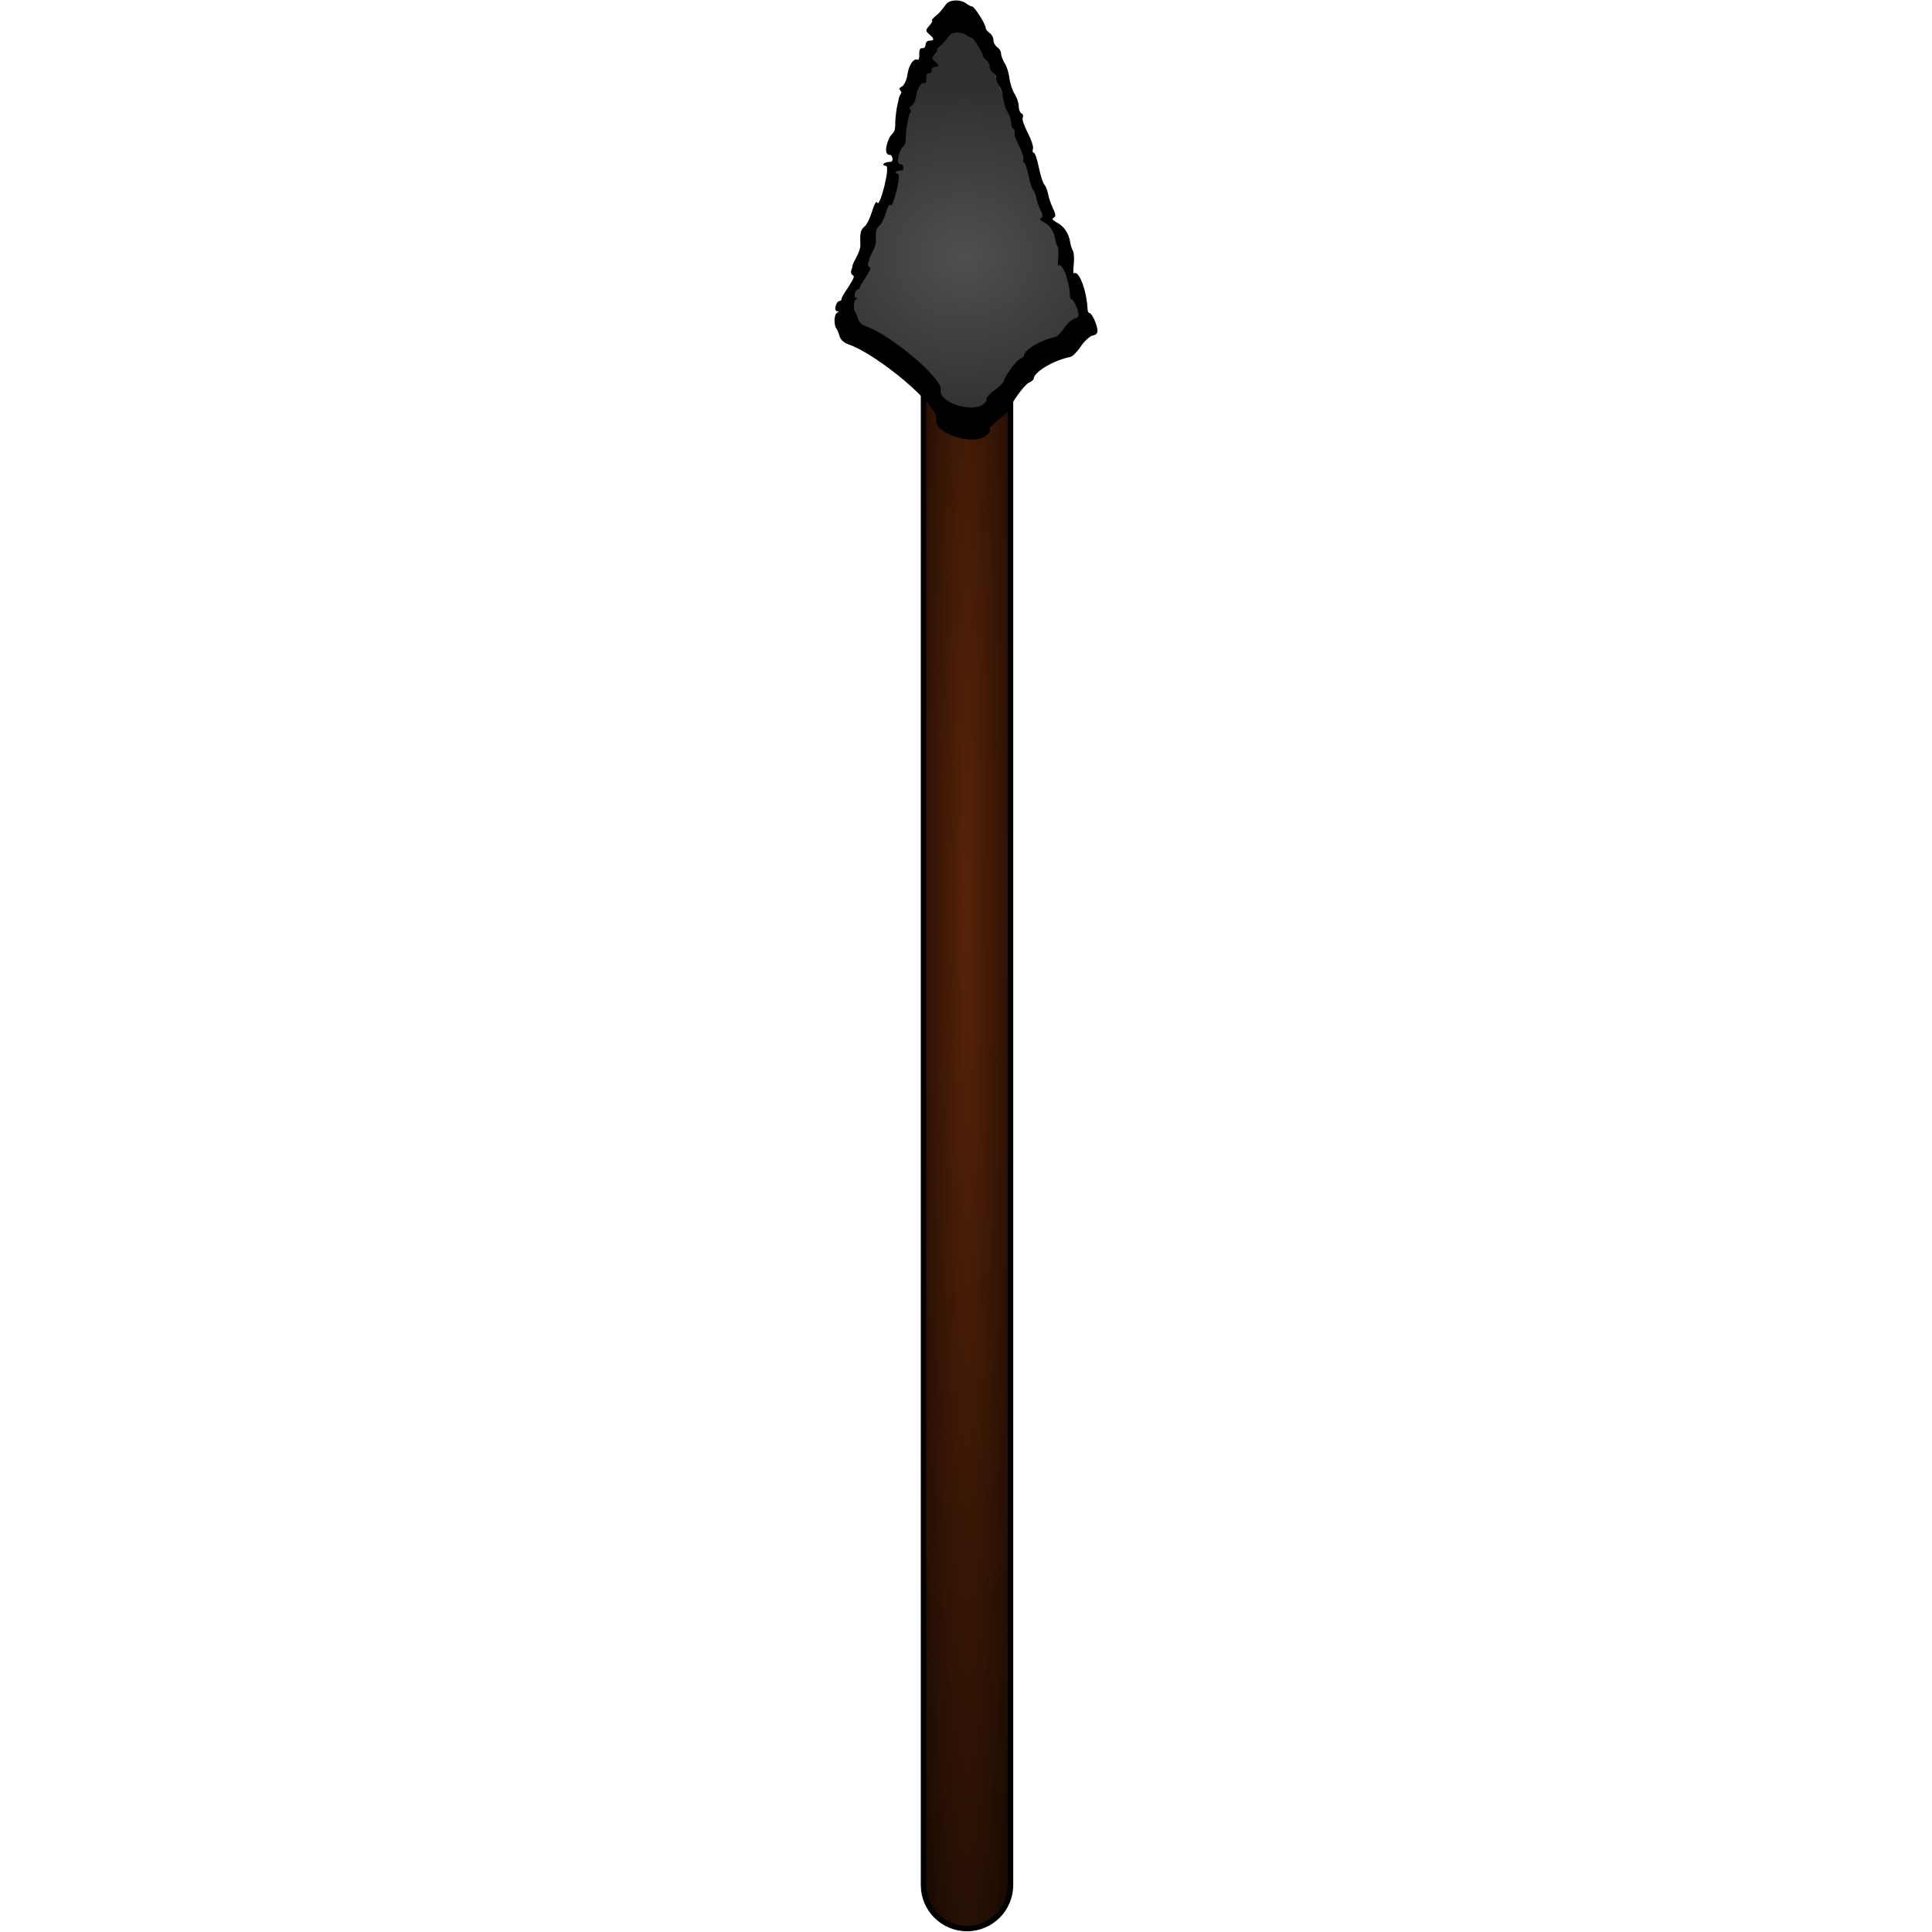
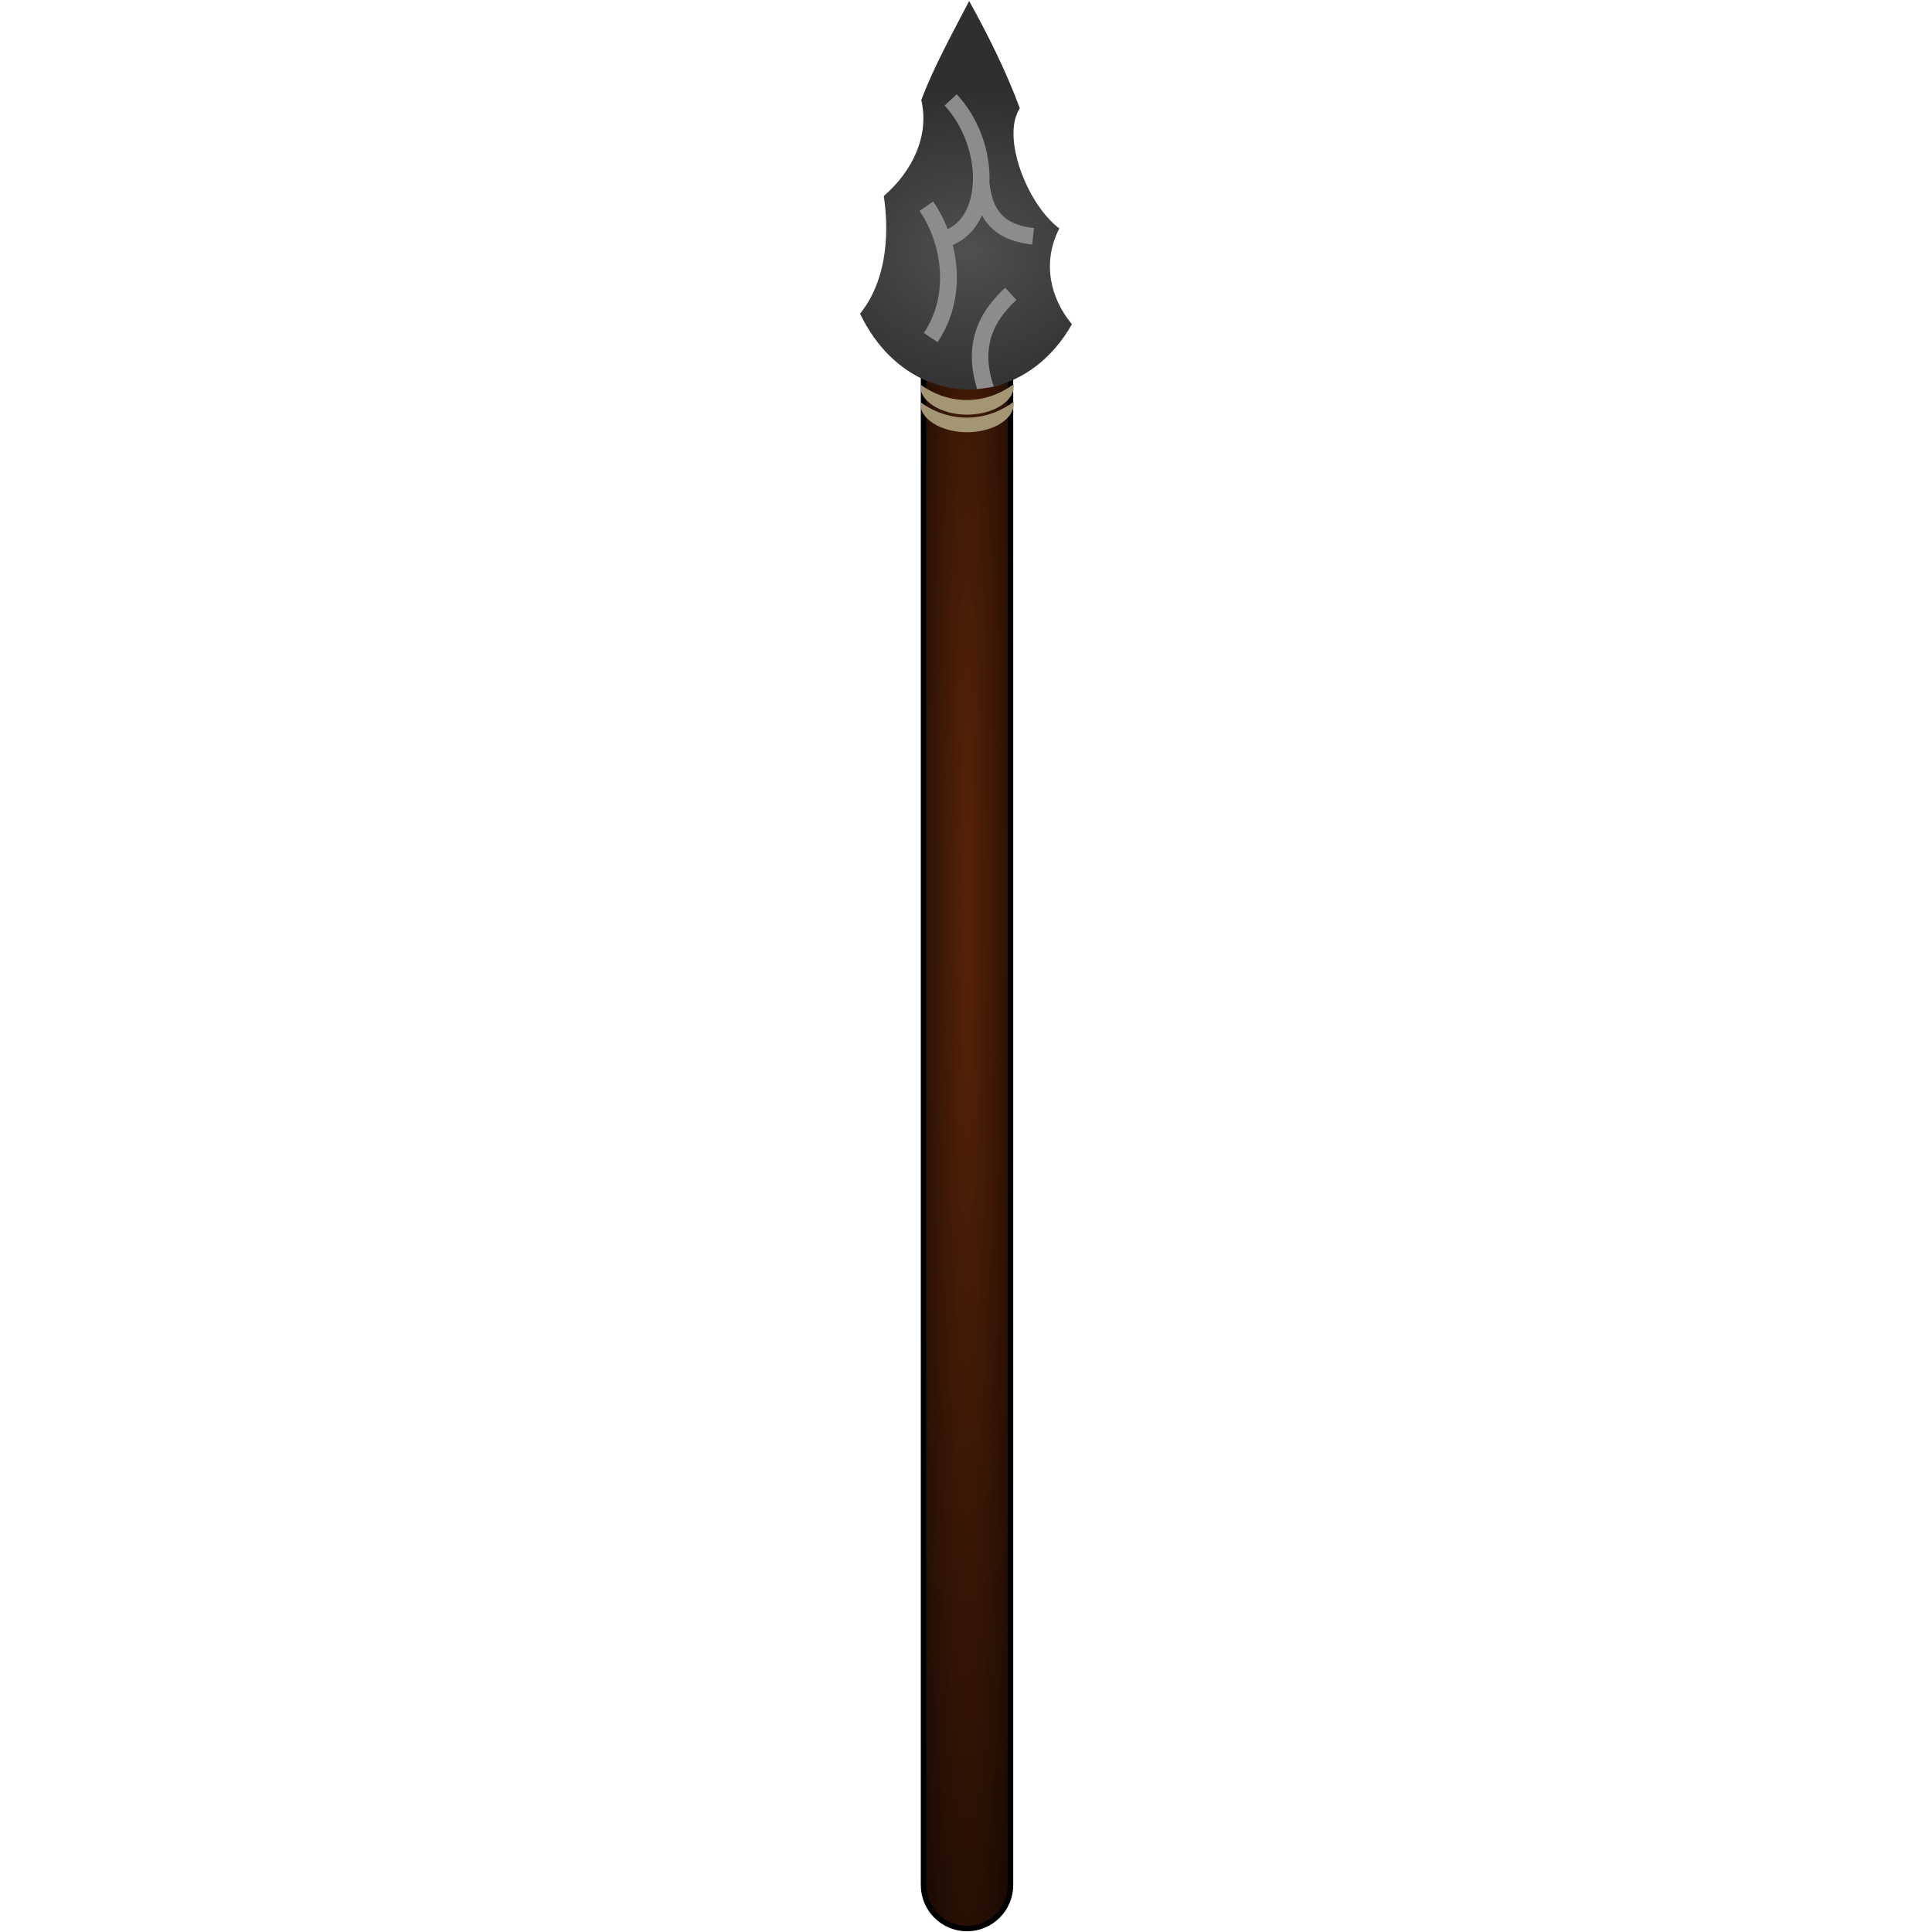
<svg xmlns="http://www.w3.org/2000/svg" width="100px" height="100px" viewBox="0 0 100 100" version="1.1" xml:space="preserve" style="fill-rule:evenodd;clip-rule:evenodd;">
  <g>
    <path d="M50.052,99.822c1.243,0 2.252,-1.009 2.252,-2.252l0,-78.814c0,-1.243 -1.009,-2.252 -2.252,-2.252c-1.243,0 -2.252,1.009 -2.252,2.252l0,78.814c0,1.243 1.009,2.252 2.252,2.252Z" style="fill:url(#_Radial1);stroke:#000;stroke-width:0.28px;" />
-     <path d="M50.537,1.336l3.425,8.934l0.114,0.663l0.585,0.982l0.412,1.238l0.239,0.381l-0.031,0.422l0.122,0.498l0.131,0.415c0,0 -0.001,0.459 -0.001,0.454c0.001,-0.005 0.801,1.657 0.801,1.657l-0.448,0.664c0,0 -0.304,0.186 -0.304,0.181c0,-0.005 -0.339,0.469 -0.339,0.469l-1.35,0.69c0,0 -0.901,0.696 -0.901,0.691c0,-0.005 -2.323,2.601 -2.323,2.601l-1.621,0.014l-0.356,-0.586l-0.322,-0.585l-0.908,-1.104c0,0 -2.344,-1.692 -2.337,-1.692c0.006,0 -1.44,-0.887 -1.44,-0.887l-0.249,-1.153l1.067,-2.119l0.49,-2.225l0.867,-1.17l0.316,-1.634l-0.06,-0.519l0.302,-0.517l-0.355,-0.446l2.431,-5.718l0.795,-1.518l0.675,0.116l0.573,0.803Z" style="fill:url(#_Radial2);fill-rule:nonzero;" />
-     <path d="M56.8,17.046c-0.05,-0.336 -0.294,-0.84 -0.408,-0.841c-0.048,-0.001 -0.094,-0.085 -0.099,-0.184c-0.042,-0.991 -0.454,-2.068 -0.713,-1.871c-0.034,0.021 -0.032,-0.194 -0.001,-0.476c0.03,-0.283 0.007,-0.598 -0.046,-0.698c-0.059,-0.1 -0.118,-0.299 -0.143,-0.441c-0.055,-0.435 -0.321,-0.83 -0.676,-1.011c-0.228,-0.122 -0.288,-0.201 -0.179,-0.252c0.122,-0.057 0.117,-0.177 -0.035,-0.488c-0.105,-0.226 -0.222,-0.567 -0.254,-0.756c-0.038,-0.189 -0.123,-0.404 -0.19,-0.473c-0.073,-0.069 -0.197,-0.468 -0.286,-0.887c-0.083,-0.42 -0.2,-0.762 -0.261,-0.762c-0.06,-0.001 -0.08,-0.09 -0.045,-0.194c0.042,-0.105 -0.082,-0.483 -0.266,-0.835c-0.185,-0.353 -0.309,-0.71 -0.261,-0.793c0.042,-0.084 0.009,-0.183 -0.071,-0.221c-0.074,-0.037 -0.139,-0.2 -0.137,-0.362c0.002,-0.163 -0.09,-0.446 -0.209,-0.63c-0.119,-0.19 -0.243,-0.563 -0.273,-0.83c-0.031,-0.268 -0.141,-0.619 -0.247,-0.777c-0.1,-0.158 -0.185,-0.374 -0.183,-0.489c0.001,-0.11 -0.085,-0.257 -0.199,-0.332c-0.107,-0.074 -0.2,-0.237 -0.198,-0.368c0.002,-0.131 -0.091,-0.294 -0.198,-0.368c-0.107,-0.074 -0.2,-0.185 -0.199,-0.248c0.002,-0.194 -0.581,-1.12 -0.702,-1.121c-0.061,0 -0.202,-0.075 -0.316,-0.159c-0.254,-0.206 -0.773,-0.21 -0.992,-0.008c-0.075,0.068 -0.145,0.193 -0.225,0.286c-0.099,0.115 -0.176,0.222 -0.316,0.334c-0.177,0.145 -0.287,0.265 -0.233,0.265c0.054,0.001 -0.008,0.121 -0.131,0.267c-0.212,0.239 -0.213,0.276 -0.012,0.45c0.273,0.238 0.279,0.332 0.016,0.33c-0.115,-0.001 -0.204,0.093 -0.205,0.208c-0.002,0.116 -0.077,0.199 -0.171,0.183c-0.108,-0.017 -0.164,0.087 -0.153,0.313c0.011,0.188 -0.031,0.314 -0.091,0.287c-0.201,-0.096 -0.449,0.269 -0.522,0.756c-0.038,0.282 -0.162,0.549 -0.285,0.627c-0.204,0.119 -0.144,0.094 -0.029,0.294c0.014,0.026 -0.128,0.228 -0.135,0.333c-0.008,0.074 -0.049,0.22 -0.085,0.392c-0.036,0.173 -0.08,0.5 -0.097,0.767c0,0 0.014,0.33 -0.039,0.487c-0.062,0.179 -0.192,0.179 -0.317,0.498c-0.188,0.475 -0.152,0.785 0.092,0.771c0.108,-0.005 0.205,0.358 0.022,0.356c-0.155,-0.001 -0.311,0.045 -0.359,0.102c-0.048,0.058 0.006,0.105 0.114,0.106c0.256,0.002 -0.317,2.167 -0.436,1.914c-0.059,-0.115 -0.149,0.031 -0.275,0.438c-0.105,0.34 -0.272,0.69 -0.381,0.778c-0.218,0.192 -0.254,0.318 -0.228,0.947c0.016,0.393 -0.409,0.934 -0.412,1.128c-0.001,0.147 -0.199,0.324 0.055,0.488c0.141,0.09 -0.613,1.007 -0.615,1.195c-0.001,0.063 -0.056,0.115 -0.123,0.114c-0.061,0 -0.15,0.12 -0.186,0.261c-0.035,0.152 -0.003,0.262 0.085,0.263c0.101,0.006 0.101,0.026 -0.008,0.078c-0.156,0.077 -0.183,0.617 -0.037,0.812c0.04,0.058 0.119,0.236 0.164,0.399c0.052,0.184 0.225,0.348 0.454,0.423c1.553,0.54 4.687,3.198 4.55,3.858c-0.157,0.737 1.86,1.423 2.575,0.878c0.157,-0.119 0.247,-0.26 0.2,-0.318c-0.047,-0.058 0.166,-0.298 0.472,-0.531c0.307,-0.234 0.56,-0.468 0.56,-0.525c0.003,-0.225 0.738,-1.252 0.976,-1.366c0.142,-0.067 0.258,-0.16 0.259,-0.207c0.004,-0.351 1.031,-0.962 1.897,-1.134c0.115,-0.02 0.362,-0.269 0.547,-0.551c0.193,-0.281 0.473,-0.536 0.622,-0.561c0.196,-0.041 0.257,-0.129 0.233,-0.318l0,0Zm-0.982,-0.825c-0.043,-0.287 -0.251,-0.718 -0.349,-0.719c-0.04,0 -0.08,-0.072 -0.084,-0.157c-0.036,-0.846 -0.388,-1.766 -0.61,-1.597c-0.029,0.017 -0.026,-0.166 0,-0.408c0.026,-0.241 0.006,-0.51 -0.039,-0.595c-0.051,-0.086 -0.101,-0.256 -0.122,-0.377c-0.048,-0.372 -0.274,-0.709 -0.578,-0.863c-0.195,-0.105 -0.246,-0.172 -0.153,-0.216c0.104,-0.049 0.1,-0.152 -0.03,-0.417c-0.089,-0.193 -0.19,-0.484 -0.216,-0.645c-0.033,-0.162 -0.106,-0.346 -0.163,-0.405c-0.063,-0.058 -0.168,-0.399 -0.244,-0.757c-0.071,-0.359 -0.171,-0.651 -0.223,-0.651c-0.052,0 -0.068,-0.077 -0.038,-0.166c0.035,-0.089 -0.07,-0.412 -0.228,-0.713c-0.158,-0.301 -0.263,-0.606 -0.222,-0.677c0.035,-0.072 0.007,-0.157 -0.062,-0.189c-0.063,-0.032 -0.118,-0.171 -0.117,-0.309c0.002,-0.139 -0.076,-0.381 -0.178,-0.539c-0.101,-0.161 -0.207,-0.48 -0.233,-0.708c-0.026,-0.229 -0.121,-0.529 -0.211,-0.664c-0.085,-0.135 -0.158,-0.319 -0.156,-0.417c0.001,-0.095 -0.073,-0.22 -0.17,-0.284c-0.092,-0.063 -0.171,-0.202 -0.169,-0.314c0.001,-0.112 -0.078,-0.251 -0.169,-0.315c-0.092,-0.063 -0.171,-0.158 -0.171,-0.211c0.002,-0.166 -0.496,-0.957 -0.599,-0.958c-0.052,0 -0.173,-0.064 -0.27,-0.136c-0.217,-0.176 -0.661,-0.179 -0.847,-0.006c-0.064,0.058 -0.124,0.164 -0.192,0.243c-0.085,0.098 -0.151,0.19 -0.27,0.286c-0.152,0.124 -0.245,0.226 -0.199,0.227c0.046,0 -0.007,0.103 -0.113,0.227c-0.181,0.205 -0.181,0.236 -0.01,0.385c0.234,0.203 0.239,0.283 0.014,0.282c-0.098,-0.001 -0.174,0.079 -0.175,0.177c-0.001,0.099 -0.066,0.17 -0.146,0.156c-0.092,-0.014 -0.14,0.075 -0.13,0.268c0.009,0.161 -0.027,0.268 -0.078,0.245c-0.172,-0.082 -0.384,0.23 -0.447,0.646c-0.031,0.241 -0.138,0.468 -0.243,0.535c-0.174,0.101 -0.123,0.08 -0.025,0.251c0.013,0.022 -0.108,0.195 -0.115,0.285c-0.007,0.063 -0.041,0.187 -0.072,0.335c-0.031,0.147 -0.069,0.426 -0.083,0.655c0,0 0.012,0.281 -0.034,0.415c-0.053,0.153 -0.163,0.154 -0.27,0.426c-0.161,0.406 -0.13,0.67 0.078,0.658c0.092,-0.004 0.175,0.306 0.019,0.305c-0.132,-0.001 -0.265,0.038 -0.306,0.087c-0.041,0.049 0.004,0.09 0.097,0.09c0.219,0.002 -0.271,1.851 -0.372,1.635c-0.051,-0.098 -0.127,0.026 -0.236,0.374c-0.089,0.291 -0.231,0.589 -0.325,0.665c-0.186,0.164 -0.216,0.271 -0.194,0.808c0.013,0.336 -0.35,0.799 -0.352,0.964c-0.002,0.126 -0.171,0.276 0.047,0.417c0.12,0.077 -0.524,0.86 -0.526,1.021c-0.001,0.053 -0.048,0.098 -0.105,0.097c-0.052,0 -0.128,0.102 -0.159,0.223c-0.03,0.129 -0.002,0.224 0.073,0.224c0.086,0.005 0.086,0.023 -0.007,0.067c-0.133,0.066 -0.156,0.527 -0.031,0.693c0.034,0.05 0.101,0.203 0.14,0.342c0.044,0.157 0.192,0.296 0.387,0.36c1.327,0.462 4.003,2.733 3.887,3.296c-0.135,0.63 1.588,1.215 2.199,0.75c0.134,-0.102 0.211,-0.222 0.171,-0.272c-0.04,-0.049 0.141,-0.254 0.403,-0.453c0.262,-0.2 0.478,-0.4 0.479,-0.449c0.002,-0.192 0.63,-1.069 0.833,-1.166c0.122,-0.057 0.221,-0.137 0.221,-0.177c0.004,-0.3 0.881,-0.822 1.621,-0.968c0.098,-0.018 0.308,-0.231 0.467,-0.471c0.164,-0.241 0.403,-0.458 0.53,-0.48c0.168,-0.034 0.221,-0.11 0.2,-0.271l0,0Z" />
+     <g>
+       <path d="M48.016,20.775c0.083,0.078 0.179,0.153 0.287,0.222c0.434,0.28 1.058,0.465 1.752,0.465c0.694,0 1.318,-0.184 1.752,-0.464c0.433,-0.28 0.663,-0.634 0.663,-1.001c0,-0.037 -0.003,-0.073 -0.008,-0.11c-0.732,0.542 -1.573,0.818 -2.421,0.818c-0.839,0 -1.67,-0.271 -2.397,-0.8c-0.003,0.031 -0.005,0.061 -0.005,0.092c0,0.275 0.13,0.543 0.377,0.778l0,0Z" style="fill:#a49574;fill-rule:nonzero;" />
+       <path d="M48.016,21.687c0.083,0.078 0.179,0.152 0.287,0.222c0.434,0.28 1.058,0.464 1.752,0.464c0.694,0 1.318,-0.184 1.752,-0.463c0.433,-0.28 0.663,-0.634 0.663,-1.001c0,-0.037 -0.003,-0.074 -0.008,-0.11c-0.732,0.541 -1.573,0.818 -2.421,0.818c-0.839,-0.001 -1.67,-0.271 -2.397,-0.8c-0.003,0.03 -0.005,0.061 -0.005,0.092c0,0.275 0.13,0.543 0.377,0.778l0,0Z" style="fill:#a49574;fill-rule:nonzero;" />
+       <path d="M46.244,18.033c1.131,1.121 2.568,1.879 3.944,1.879c0.019,0 0.227,0.251 0.391,0.23c0.638,-0.081 0.638,-0.083 0.859,-0.136c1.474,-0.355 2.804,-1.812 3.77,-3.508c-1.027,-1.22 -1.498,-2.994 -0.62,-4.702c-1.584,-1.191 -2.859,-4.495 -1.94,-5.9c-0.662,-1.8 -1.579,-3.634 -2.485,-5.263c-0.756,1.455 -1.747,3.25 -2.349,4.859c0.401,1.727 -0.404,3.467 -1.84,4.713c0.315,2.171 0.021,4.304 -1.166,5.774c0.395,0.824 0.884,1.508 1.436,2.054l0,0Z" style="fill:#8c8c8c;fill-rule:nonzero;" />
+       <path d="M46.03,18.401c1.194,1.183 2.662,1.758 4.113,1.759c0.145,0 0.291,-0.007 0.436,-0.018c-0.35,-1.108 -0.349,-2.076 -0.105,-2.904c0.286,-0.974 0.89,-1.734 1.555,-2.346l0.582,0.633c-0.595,0.547 -1.086,1.18 -1.314,1.955c-0.202,0.688 -0.209,1.501 0.141,2.526c1.555,-0.375 3.027,-1.435 4.046,-3.223c-1.083,-1.287 -1.58,-3.158 -0.654,-4.959c-1.67,-1.256 -3.015,-4.741 -2.046,-6.221c-0.698,-1.899 -1.665,-3.833 -2.62,-5.55c-0.797,1.533 -1.843,3.427 -2.478,5.123c0.424,1.821 -0.426,3.656 -1.94,4.97c0.333,2.289 0.022,4.539 -1.23,6.09c0.417,0.868 0.933,1.589 1.514,2.165l0,0Zm1.788,-1.168c1.373,-2.042 0.894,-4.706 -0.224,-6.315l0.705,-0.489c0.295,0.425 0.551,0.909 0.752,1.43c0.863,-0.412 1.297,-1.384 1.308,-2.591c0.012,-1.288 -0.504,-2.772 -1.466,-3.804l0.628,-0.585c1.134,1.215 1.711,2.881 1.697,4.397c-0.001,0.064 -0.002,0.128 -0.005,0.192c0.101,0.904 0.373,1.421 0.746,1.754c0.375,0.334 0.897,0.506 1.563,0.583l-0.1,0.853c-0.759,-0.088 -1.476,-0.297 -2.034,-0.796c-0.22,-0.195 -0.408,-0.431 -0.562,-0.71c-0.31,0.677 -0.81,1.228 -1.513,1.53c0.407,1.609 0.278,3.451 -0.783,5.029l-0.711,-0.478l-0.001,0Z" style="fill:url(#_Radial2);fill-rule:nonzero;" />
+     </g>
  </g>
  <defs>
    <radialGradient id="_Radial1" cx="0" cy="0" r="1" gradientUnits="userSpaceOnUse" gradientTransform="matrix(0,92.1014,-4.50435,0,50.0518,46.9209)">
      <stop offset="0" style="stop-color:#582308;stop-opacity:1" />
      <stop offset="1" style="stop-color:#000;stop-opacity:1" />
    </radialGradient>
-     <radialGradient id="_Radial2" cx="0" cy="0" r="1" gradientUnits="userSpaceOnUse" gradientTransform="matrix(0.0520336,-8.90779,9.78892,0.0571805,49.8591,13.2333)">
+     <radialGradient id="_Radial2" cx="0" cy="0" r="1" gradientUnits="userSpaceOnUse" gradientTransform="matrix(9.84702,8.88178e-16,0,8.18706,50.1636,12.9444)">
      <stop offset="0" style="stop-color:#4f4f4f;stop-opacity:1" />
      <stop offset="1" style="stop-color:#2f2f2f;stop-opacity:1" />
    </radialGradient>
  </defs>
</svg>
